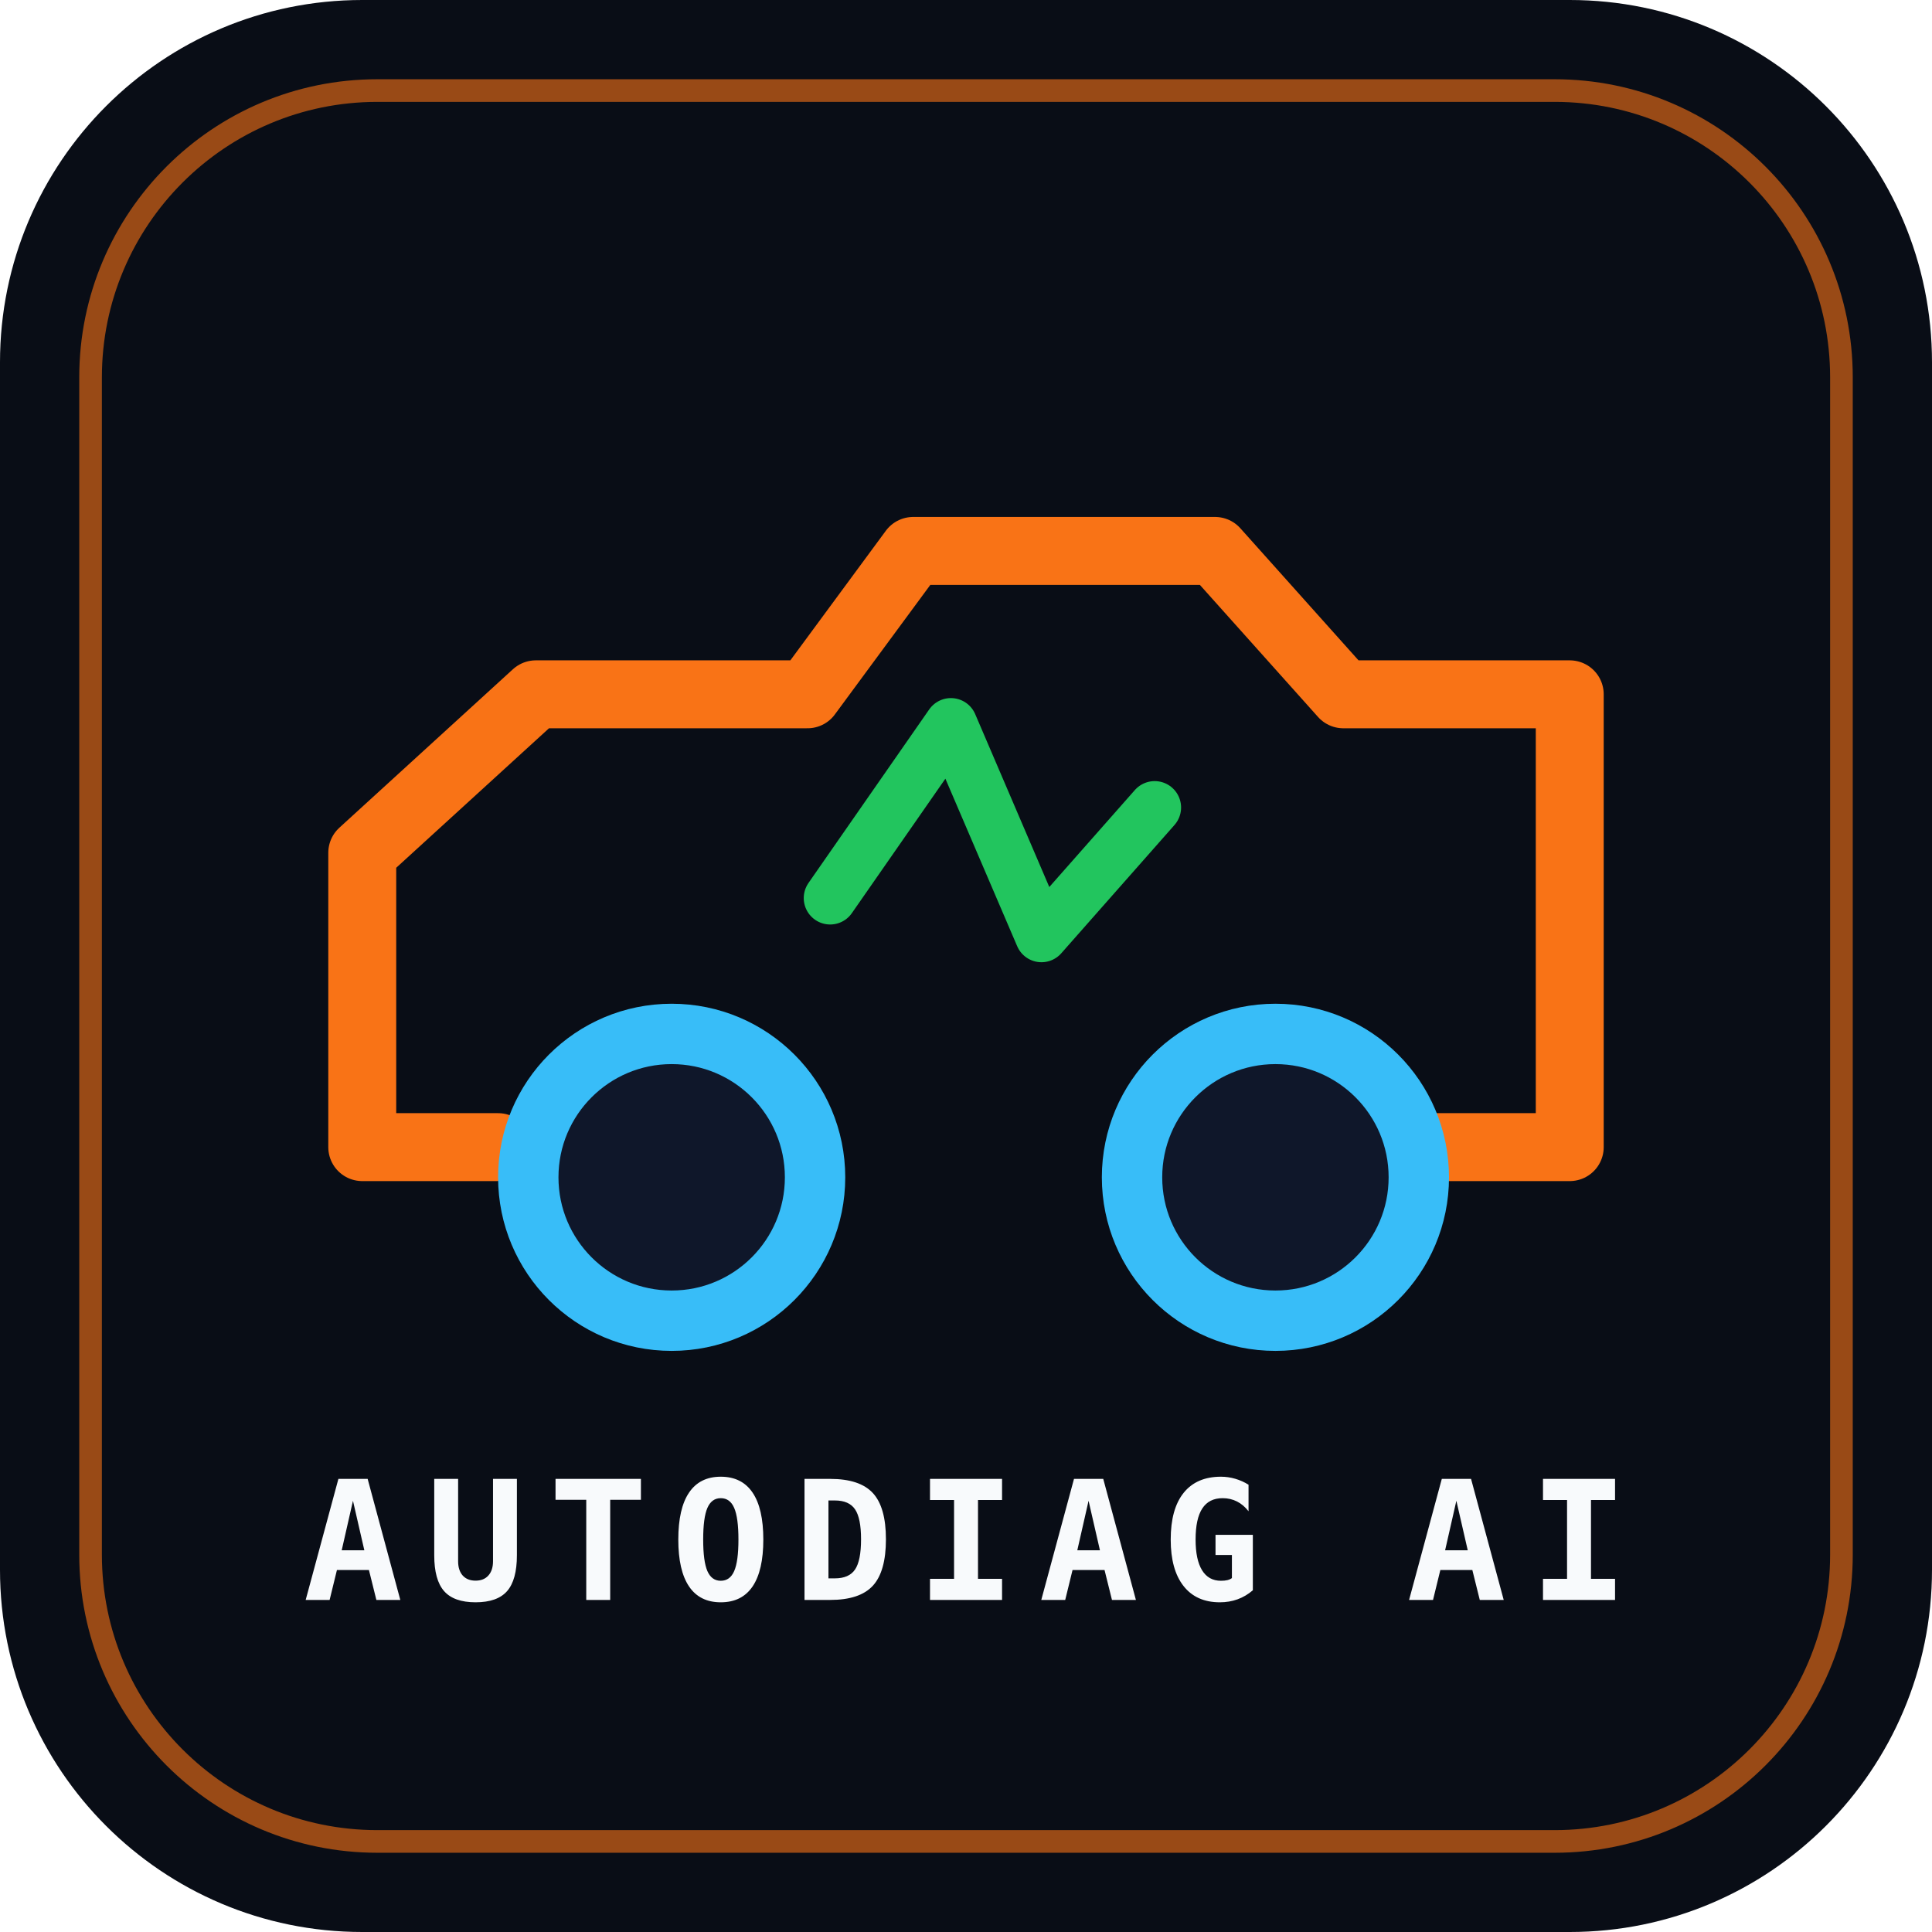
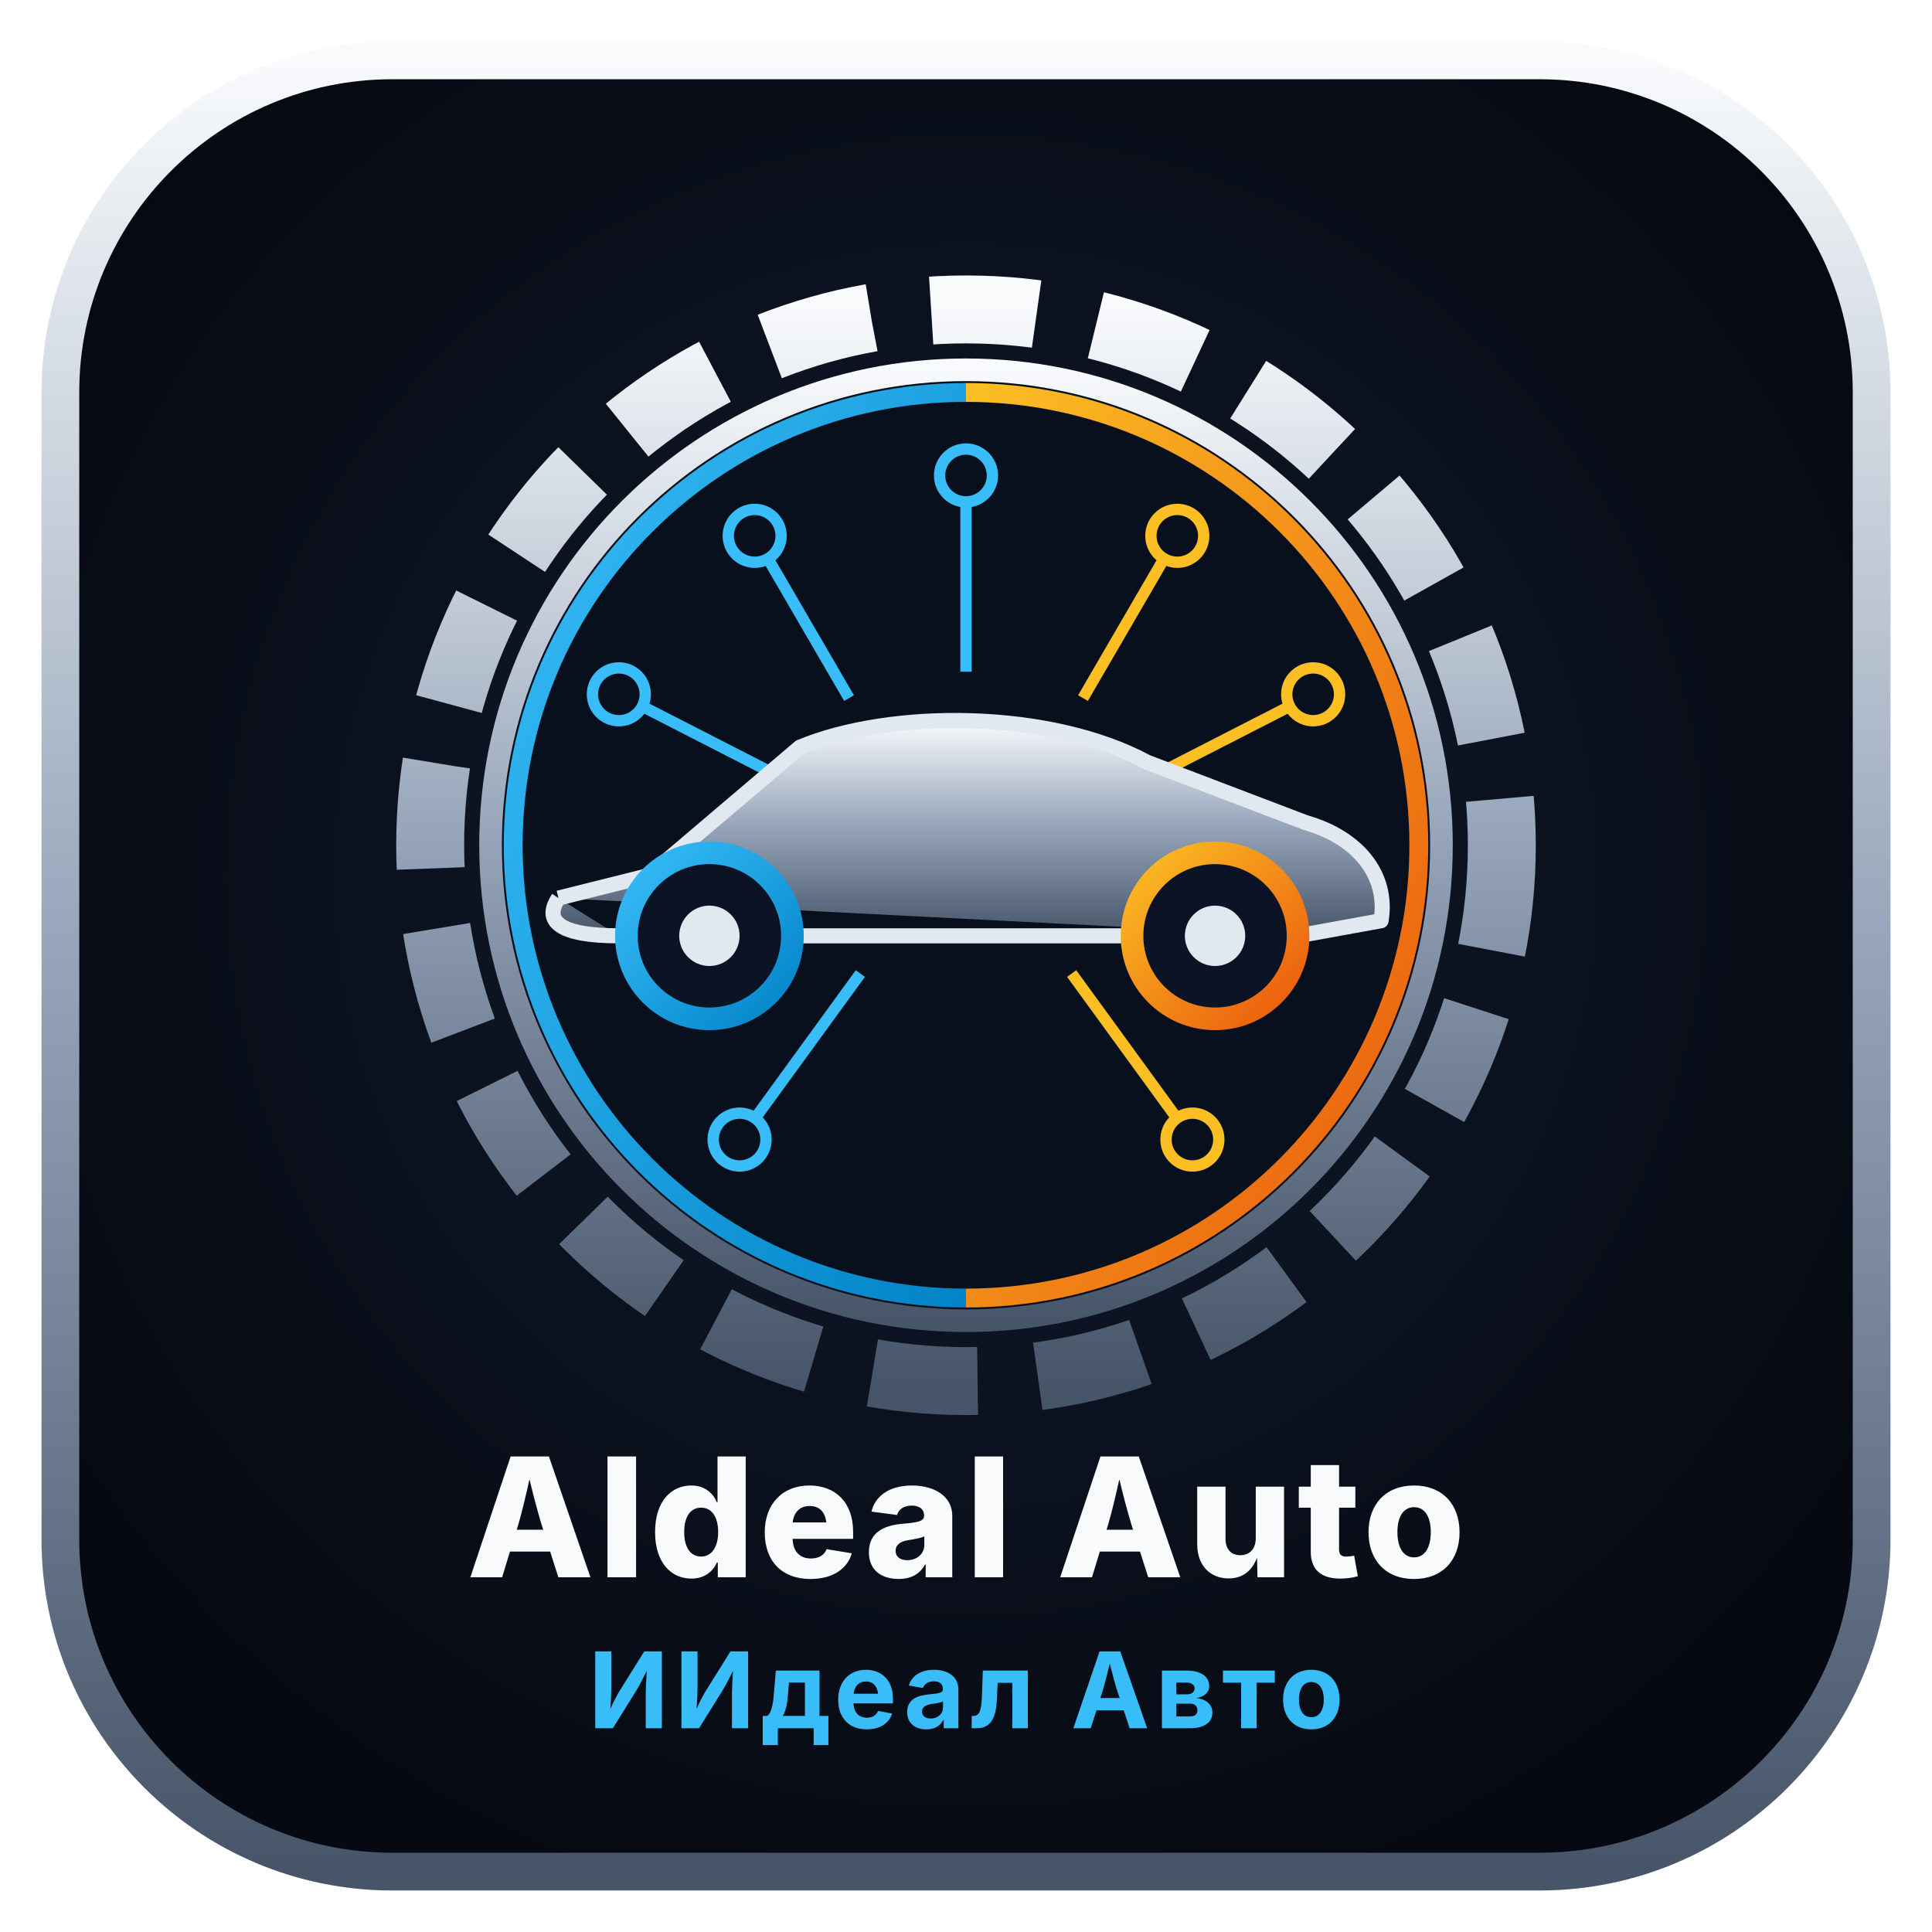
- <svg xmlns="http://www.w3.org/2000/svg" viewBox="0 0 512 512" width="512" height="512" fill="none">
-   <rect width="512" height="512" rx="96" fill="#090D16" />
-   <rect x="24" y="24" width="464" height="464" rx="76" stroke="#F97316" stroke-width="6" stroke-opacity="0.6" />
-   <path d="M132 304H96V226L142 184H214L242 146H322L356 184H416V304H380" stroke="#F97316" stroke-width="18" stroke-linecap="round" stroke-linejoin="round" />
-   <circle cx="178" cy="312" r="38" fill="#0F172A" stroke="#38BDF8" stroke-width="16" />
-   <circle cx="338" cy="312" r="38" fill="#0F172A" stroke="#38BDF8" stroke-width="16" />
-   <path d="M220 238L252 192L276 248L306 214" stroke="#22C55E" stroke-width="14" stroke-linecap="round" stroke-linejoin="round" />
-   <text x="256" y="424" text-anchor="middle" fill="#F8FAFC" font-family="monospace" font-weight="700" font-size="44" letter-spacing="6">AUTODIAG AI</text>
+ <svg xmlns="http://www.w3.org/2000/svg" viewBox="0 0 512 512" width="512" height="512">
+   <defs>
+     <radialGradient id="bgGrad" cx="50%" cy="45%" r="60%">
+       <stop offset="0%" stop-color="#111b2e" />
+       <stop offset="100%" stop-color="#060911" />
+     </radialGradient>
+     <linearGradient id="cyanGlow" x1="0%" y1="0%" x2="100%" y2="100%">
+       <stop offset="0%" stop-color="#38bdf8" />
+       <stop offset="100%" stop-color="#0284c7" />
+     </linearGradient>
+     <linearGradient id="amberGlow" x1="0%" y1="0%" x2="100%" y2="100%">
+       <stop offset="0%" stop-color="#fbbf24" />
+       <stop offset="100%" stop-color="#ea580c" />
+     </linearGradient>
+     <linearGradient id="chromeGrad" x1="0%" y1="0%" x2="0%" y2="100%">
+       <stop offset="0%" stop-color="#f8fafc" />
+       <stop offset="50%" stop-color="#94a3b8" />
+       <stop offset="100%" stop-color="#475569" />
+     </linearGradient>
+   </defs>
+   <rect x="16" y="16" width="480" height="480" rx="88" fill="url(#bgGrad)" stroke="url(#chromeGrad)" stroke-width="10" />
+   <circle cx="256" cy="224" r="142" fill="none" stroke="url(#chromeGrad)" stroke-width="18" stroke-dasharray="28 16" />
+   <circle cx="256" cy="224" r="126" fill="#09101d" stroke="url(#chromeGrad)" stroke-width="6" />
+   <path d="M256 104 A120 120 0 0 0 256 344" fill="none" stroke="url(#cyanGlow)" stroke-width="5" />
+   <g stroke="#38bdf8" stroke-width="3" fill="#09101d">
+     <line x1="256" y1="126" x2="256" y2="178" />
+     <line x1="200" y1="142" x2="225" y2="185" />
+     <line x1="164" y1="184" x2="205" y2="205" />
+     <line x1="196" y1="302" x2="228" y2="258" />
+     <circle cx="256" cy="126" r="7" />
+     <circle cx="200" cy="142" r="7" />
+     <circle cx="164" cy="184" r="7" />
+     <circle cx="196" cy="302" r="7" />
+   </g>
+   <path d="M256 104 A120 120 0 0 1 256 344" fill="none" stroke="url(#amberGlow)" stroke-width="5" />
+   <g stroke="#fbbf24" stroke-width="3" fill="#09101d">
+     <line x1="312" y1="142" x2="287" y2="185" />
+     <line x1="348" y1="184" x2="307" y2="205" />
+     <line x1="316" y1="302" x2="284" y2="258" />
+     <circle cx="312" cy="142" r="7" />
+     <circle cx="348" cy="184" r="7" />
+     <circle cx="316" cy="302" r="7" />
+   </g>
+   <path d="M148 238 L172 232 L212 198 C236 188 278 188 304 202 L346 218 C360 222 368 232 366 244 L344 248 M212 248 L300 248 M148 238 C144 244 148 248 164 248" fill="url(#chromeGrad)" stroke="#e2e8f0" stroke-width="4" stroke-linejoin="round" />
+   <circle cx="188" cy="248" r="22" fill="#0b1324" stroke="url(#cyanGlow)" stroke-width="6" />
+   <circle cx="188" cy="248" r="8" fill="#e2e8f0" />
+   <circle cx="322" cy="248" r="22" fill="#0b1324" stroke="url(#amberGlow)" stroke-width="6" />
+   <circle cx="322" cy="248" r="8" fill="#e2e8f0" />
+   <text x="256" y="418" text-anchor="middle" font-family="Inter, Segoe UI, Arial, sans-serif" font-weight="800" font-size="44" fill="#f8fafc" letter-spacing="1">AIdeal Auto</text>
+   <text x="256" y="458" text-anchor="middle" font-family="Inter, Segoe UI, Arial, sans-serif" font-weight="700" font-size="28" fill="#38bdf8" letter-spacing="1.5">ИИдеал Авто</text>
</svg>
